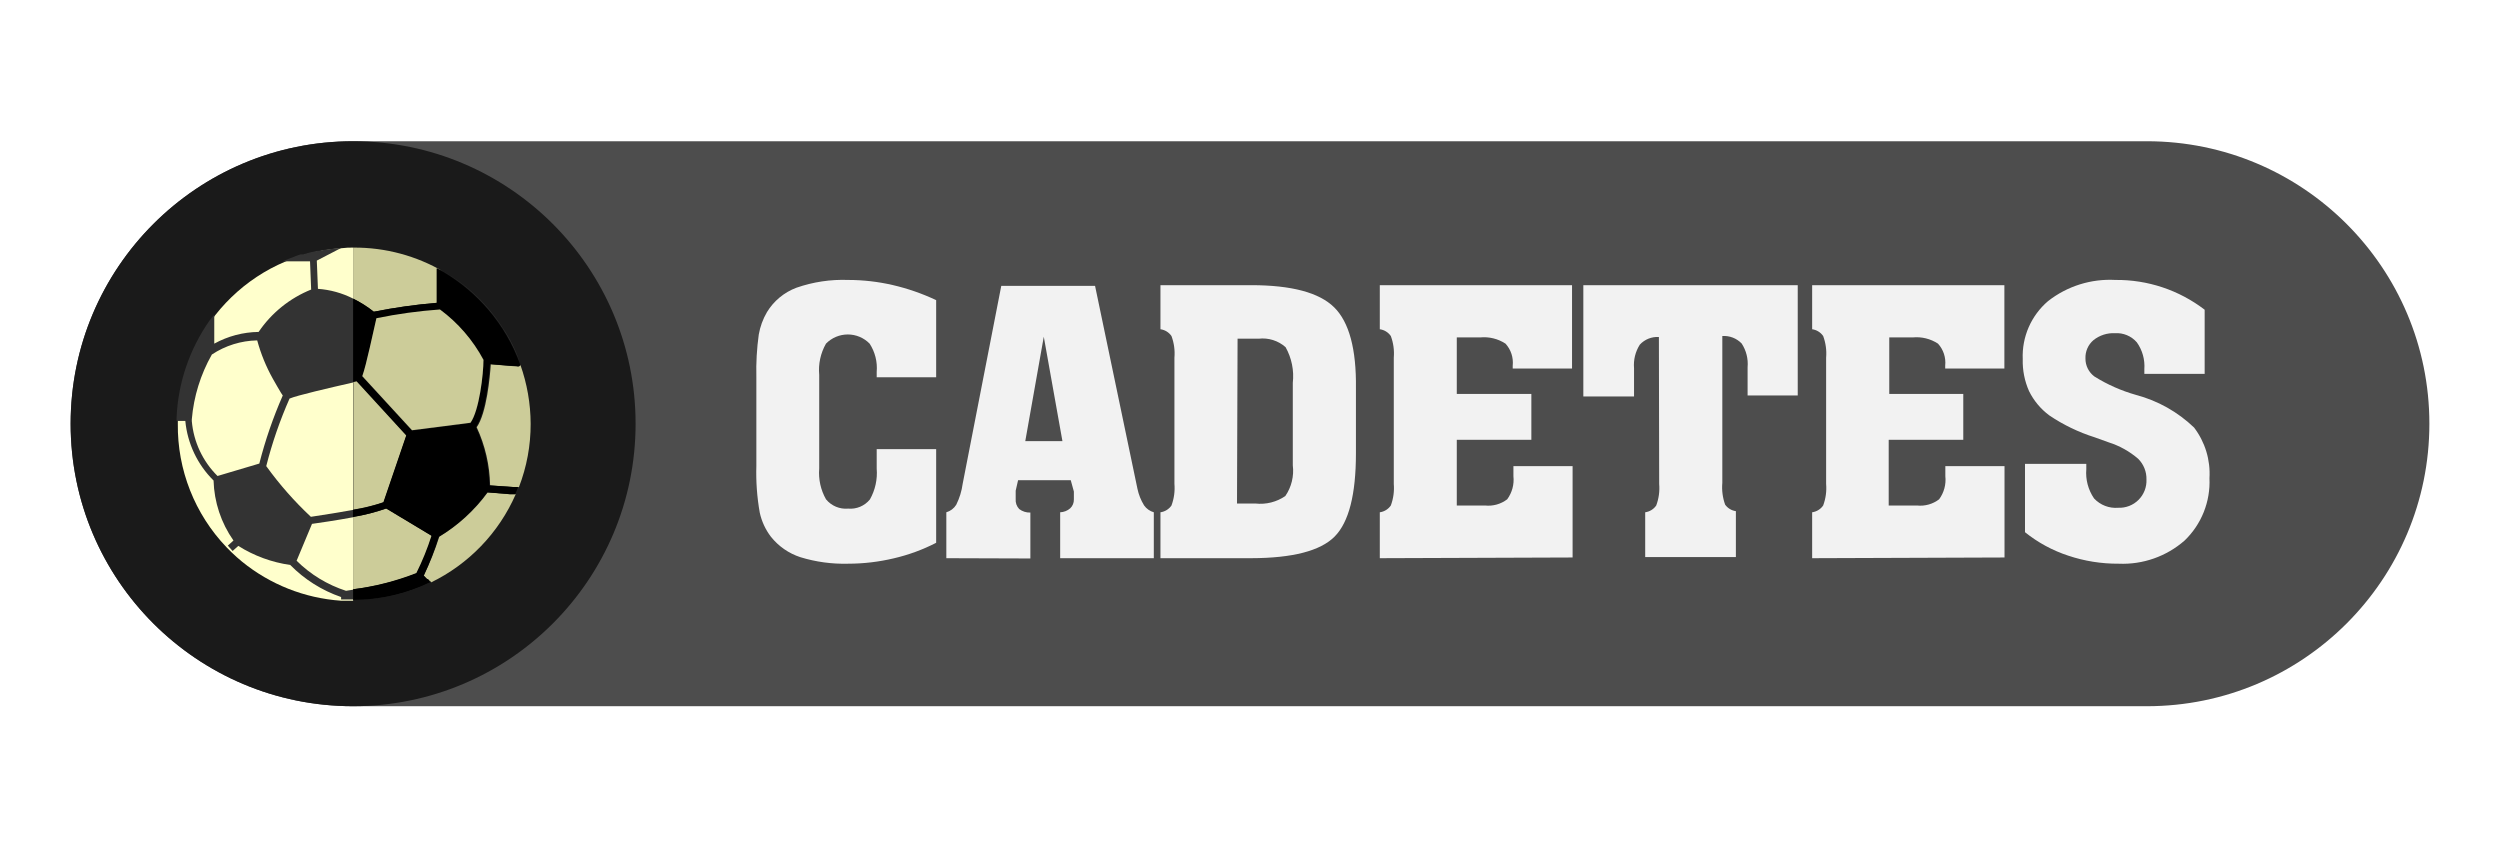
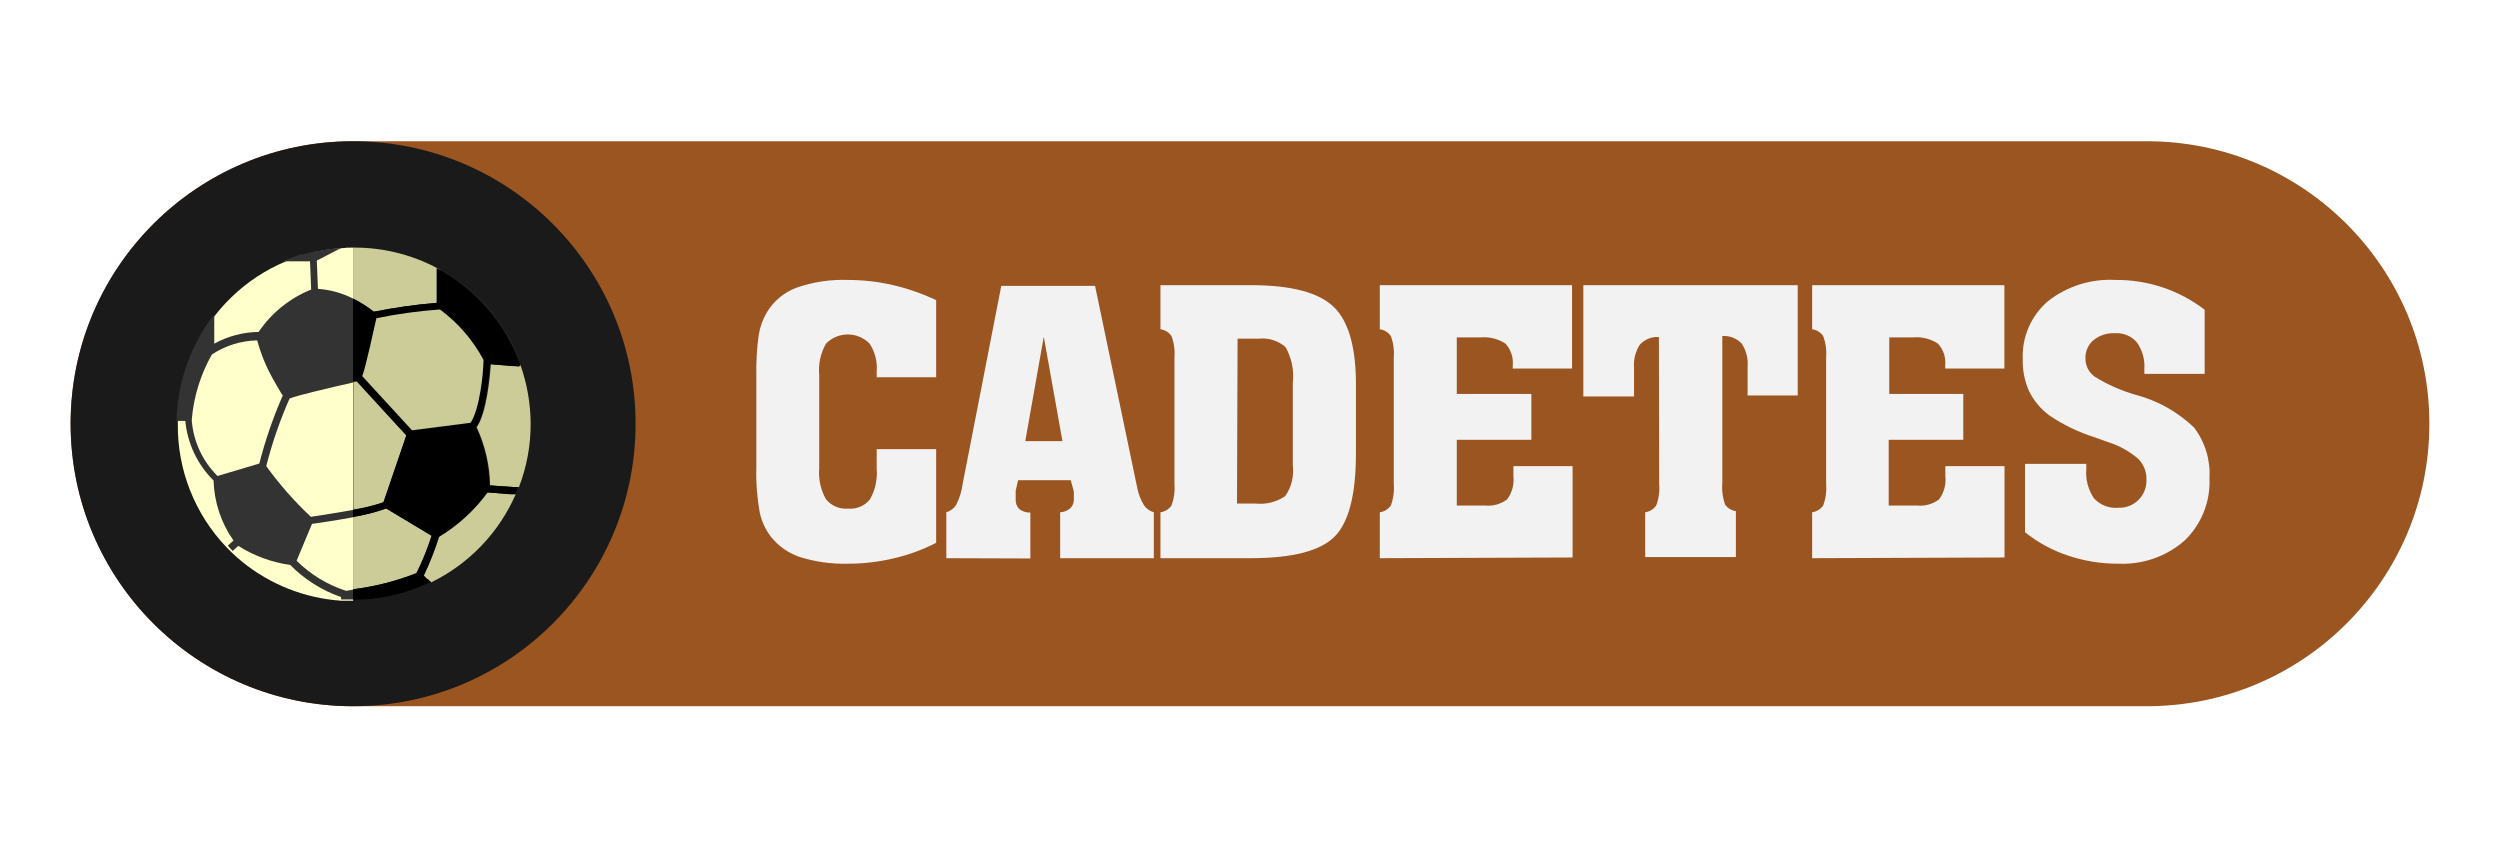
<svg xmlns="http://www.w3.org/2000/svg" id="Municipios_de_la_provincia_de_Santa_Cruz_de_Tenerife" data-name="Municipios de la provincia de Santa Cruz de Tenerife" viewBox="0 0 177 60">
  <defs>
-     <style>.cls-1{fill:#4d4d4d;}.cls-2{fill:#1a1a1a;}.cls-3{fill:#cc9;}.cls-4{fill:#ffc;}.cls-5{fill:#333;}.cls-6{fill:#f2f2f2;}</style>
+     <style>.cls-1{fill:#9b5521;}.cls-2{fill:#1a1a1a;}.cls-3{fill:#cc9;}.cls-4{fill:#ffc;}.cls-5{fill:#333;}.cls-6{fill:#f2f2f2;}</style>
  </defs>
  <rect class="cls-1" x="5" y="10" width="167" height="40" rx="20" ry="20" />
  <path class="cls-2" d="M25,10h0A20,20,0,0,1,45,30h0A20,20,0,0,1,25,50h0A20,20,0,0,1,5,30H5A20,20,0,0,1,25,10Z" />
  <path class="cls-3" d="M31.41,19.24l-.2-.11L30.93,19v2.44a39.1,39.1,0,0,0-4.46.63A7.94,7.94,0,0,0,25,21.15V17.53h.05A12.45,12.45,0,0,1,31.41,19.24Z" />
  <path class="cls-3" d="M28.79,30.81h0l-1.62,4.74h0a12.84,12.84,0,0,1-2.15.53V27l.25-.05h0Z" />
  <path class="cls-3" d="M30.59,37.95a18.4,18.4,0,0,1-1.07,2.64A18.6,18.6,0,0,1,25,41.72V36.59A14,14,0,0,0,27.37,36Z" />
  <path class="cls-4" d="M25,17.53v25q-.44,0-.87,0a12.46,12.46,0,0,1-7-2.77c-.25-.21-.5-.42-.73-.65l-.36-.36A12.43,12.43,0,0,1,12.59,30v-.13A12.45,12.45,0,0,1,24.22,17.57,5.39,5.39,0,0,1,25,17.53Z" />
  <path class="cls-3" d="M36.51,35a12.51,12.51,0,0,1-6,6.24l.05,0,0,0h0l-.15-.13L30.26,41h0L30,40.76A21.51,21.51,0,0,0,31.1,38a11.76,11.76,0,0,0,3.43-3.14l1.6.13h.38Z" />
  <path class="cls-3" d="M37.57,30a12.32,12.32,0,0,1-.83,4.49l-.36,0-1.68-.12a10.23,10.23,0,0,0-.95-4.12h0c.71-1,.94-3.6,1-4.46,1.23.11,1.68.15,1.86.15a.23.23,0,0,0,.15,0l.08-.07v-.05A12.61,12.61,0,0,1,37.57,30Z" />
  <path class="cls-5" d="M36.82,25.72a9.66,9.66,0,0,0-1.21-2.48,12.09,12.09,0,0,0-4.18-4,12.4,12.4,0,0,1,3.15,2.65,12.27,12.27,0,0,1,2.26,3.88Zm-.08,8.79h0c-.08.17-.15.34-.22.51h0l.2-.5ZM25,42.5v-.75l-.5.08A8.83,8.83,0,0,1,21,39.7l1.09-2.61c.51-.07,1.74-.25,2.92-.47V36.1c-.94.17-2,.34-3,.49h0A24.66,24.66,0,0,1,18.85,33a30.14,30.14,0,0,1,1.65-4.78C21,28,23.33,27.46,25,27.08V21.14a6.52,6.52,0,0,0-2.49-.69h0l-.08-2,1.62-.84.15-.08.07,0-1,.12a5.65,5.65,0,0,0-.67.11h-.13a7.85,7.85,0,0,0-1,.25h0l-.08,0h-.11l-.32.11L20,18.5h.22l.62,0,1.11,0,.08,2a8.19,8.19,0,0,0-3.72,3,6.69,6.69,0,0,0-3.14.83h0c0-.67,0-1.52,0-1.52v-.53l-.33.41a12.93,12.93,0,0,0-2.34,6.91v.2h.62a6.83,6.83,0,0,0,2,4.22,7.78,7.78,0,0,0,1.41,4.25h0l-.4.36h0l.34.38,0,0,.4-.36A9.4,9.4,0,0,0,20.55,40h0a9.29,9.29,0,0,0,3.6,2.27v0l0,.17h.95a11.73,11.73,0,0,0,5.22-1.16l.17-.09a12.37,12.37,0,0,1-5.41,1.23h0Zm-9.6-8.8a6.23,6.23,0,0,1-1.82-3.88v-.13A11.2,11.2,0,0,1,15,25.1v0a6,6,0,0,1,3.21-1,12,12,0,0,0,1.11,2.72c.22.41.44.75.58,1a2,2,0,0,1,.12.18,31,31,0,0,0-1.66,4.82Z" />
  <path d="M36.59,25.92a.23.23,0,0,0,.15,0l.08-.07v-.05a12.52,12.52,0,0,0-2.26-3.88,12.72,12.72,0,0,0-3.15-2.65,0,0,0,0,1,0,0l-.2-.11L30.92,19v2.44a39.1,39.1,0,0,0-4.46.63A7.94,7.94,0,0,0,25,21.14v5.91l.25-.05h0l3.51,3.83h0l-1.62,4.74h0a12.84,12.84,0,0,1-2.15.53v.51A14,14,0,0,0,27.33,36l3.22,1.93a18.4,18.4,0,0,1-1.07,2.64A18.6,18.6,0,0,1,25,41.72v.75H25a12.37,12.37,0,0,0,5.41-1.23h0l.05,0,0,0h0L30.31,41,30.22,41h0L30,40.75A21.51,21.51,0,0,0,31.06,38a11.76,11.76,0,0,0,3.43-3.14l1.6.13h.38c.08-.17.15-.34.21-.51l-.36,0-1.68-.12a10.23,10.23,0,0,0-.95-4.12h0c.71-1,.94-3.6,1-4.46C36,25.88,36.41,25.92,36.59,25.92Zm-2.36-.41c0,1-.3,3.59-.92,4.45l-4.14.53-3.52-3.83c.29-.8.79-3.22,1-4.1a34.66,34.66,0,0,1,4.5-.62,11,11,0,0,1,3.13,3.58Z" />
  <path class="cls-3" d="M34.23,25.48v0c0,1-.3,3.59-.92,4.45l-4.14.53-3.52-3.83c.29-.8.79-3.22,1-4.1a34.66,34.66,0,0,1,4.5-.62A10.7,10.7,0,0,1,34.23,25.48Z" />
  <path class="cls-6" d="M53.55,26.69a18.5,18.5,0,0,1,.17-3,4.76,4.76,0,0,1,.58-1.59,4.15,4.15,0,0,1,2.09-1.73,10,10,0,0,1,3.66-.55,14.12,14.12,0,0,1,3.15.36,15.37,15.37,0,0,1,3.08,1.07v5.46H62.07v-.38a3.16,3.16,0,0,0-.5-2,2.16,2.16,0,0,0-3.09,0A3.76,3.76,0,0,0,58,26.54v6.63a3.79,3.79,0,0,0,.48,2.18,1.82,1.82,0,0,0,1.57.66,1.78,1.78,0,0,0,1.54-.65,3.81,3.81,0,0,0,.48-2.19V31.8h4.21v6.63a13,13,0,0,1-3,1.1,14,14,0,0,1-3.23.38,10.56,10.56,0,0,1-3.38-.46A4.41,4.41,0,0,1,54.58,38a4.32,4.32,0,0,1-.79-1.71,16.15,16.15,0,0,1-.24-3.3Z" />
  <path class="cls-6" d="M67,39.52V36.27a1.23,1.23,0,0,0,.7-.53,4.8,4.8,0,0,0,.46-1.5l2.73-14h6.64l3,14.36A3.69,3.69,0,0,0,81,35.78a1.27,1.27,0,0,0,.69.49v3.25H75.06V36.27a1.15,1.15,0,0,0,.71-.28.83.83,0,0,0,.26-.63c0-.07,0-.15,0-.25s0-.2,0-.31L75.81,34H72.08l-.17.74c0,.14,0,.25,0,.34s0,.17,0,.25a.92.92,0,0,0,.25.71,1.23,1.23,0,0,0,.79.25v3.25Zm5.59-8.29h2.63l-1.32-7.39Z" />
  <path class="cls-6" d="M88.58,39.52H82.16V36.27a1.14,1.14,0,0,0,.78-.48,3.53,3.53,0,0,0,.21-1.53V25.32a3.53,3.53,0,0,0-.21-1.53,1.14,1.14,0,0,0-.78-.48V20.19h6.42q4.29,0,5.88,1.57T96,27.48V32.1q0,4.37-1.51,5.89T88.58,39.52Zm-1-3.87h1.31A3.12,3.12,0,0,0,91,35.12a3.16,3.16,0,0,0,.53-2.18V27.11a4.2,4.2,0,0,0-.51-2.53,2.45,2.45,0,0,0-1.91-.6H88.9l-1.28,0Z" />
  <path class="cls-6" d="M97.69,39.52V36.27a1.14,1.14,0,0,0,.78-.48,3.53,3.53,0,0,0,.21-1.53V25.32a3.53,3.53,0,0,0-.21-1.53,1.14,1.14,0,0,0-.78-.48V20.19h13.61v5.9H107.1v-.2a2,2,0,0,0-.51-1.56,2.78,2.78,0,0,0-1.8-.44h-1.65v4h5.28v3.25h-5.28v4.65h2a2.2,2.2,0,0,0,1.57-.44,2.34,2.34,0,0,0,.44-1.64V33h4.19v6.47Z" />
  <path class="cls-6" d="M117.45,23.86a1.69,1.69,0,0,0-1.35.54,2.68,2.68,0,0,0-.41,1.67v2H112.1V20.19h15.18V28h-3.55v-2a2.64,2.64,0,0,0-.42-1.68,1.74,1.74,0,0,0-1.37-.53v10.4a3.61,3.61,0,0,0,.2,1.54,1.13,1.13,0,0,0,.76.46v3.25h-6.42V36.27a1.14,1.14,0,0,0,.78-.48,3.5,3.5,0,0,0,.21-1.53Z" />
  <path class="cls-6" d="M128.3,39.52V36.27a1.14,1.14,0,0,0,.78-.48,3.53,3.53,0,0,0,.21-1.53V25.32a3.53,3.53,0,0,0-.21-1.53,1.14,1.14,0,0,0-.78-.48V20.19h13.61v5.9h-4.19v-.2a2,2,0,0,0-.51-1.56,2.78,2.78,0,0,0-1.8-.44h-1.65v4H139v3.25h-5.28v4.65h2a2.2,2.2,0,0,0,1.57-.44,2.34,2.34,0,0,0,.44-1.64V33h4.19v6.47Z" />
  <path class="cls-6" d="M143.37,37.68V32.84h4.34v.38a3.2,3.2,0,0,0,.55,2.07,2.1,2.1,0,0,0,1.71.66,1.92,1.92,0,0,0,2-2,2,2,0,0,0-.59-1.47,5.94,5.94,0,0,0-2.08-1.16l-1-.36a12.43,12.43,0,0,1-3.21-1.55,4.79,4.79,0,0,1-1.43-1.71,5.22,5.22,0,0,1-.45-2.27A5.12,5.12,0,0,1,145,21.32a7.1,7.1,0,0,1,4.77-1.5,10.2,10.2,0,0,1,6.32,2.11v4.54h-4.27v-.34a2.91,2.91,0,0,0-.53-1.89,1.89,1.89,0,0,0-1.55-.65,2.26,2.26,0,0,0-1.52.49,1.62,1.62,0,0,0-.57,1.3,1.57,1.57,0,0,0,.64,1.28,11.47,11.47,0,0,0,2.94,1.3,9.43,9.43,0,0,1,4.11,2.31,5.38,5.38,0,0,1,1.09,3.59,5.75,5.75,0,0,1-1.76,4.41A6.65,6.65,0,0,1,150,39.91a11,11,0,0,1-3.57-.57A9.73,9.73,0,0,1,143.37,37.68Z" />
</svg>
